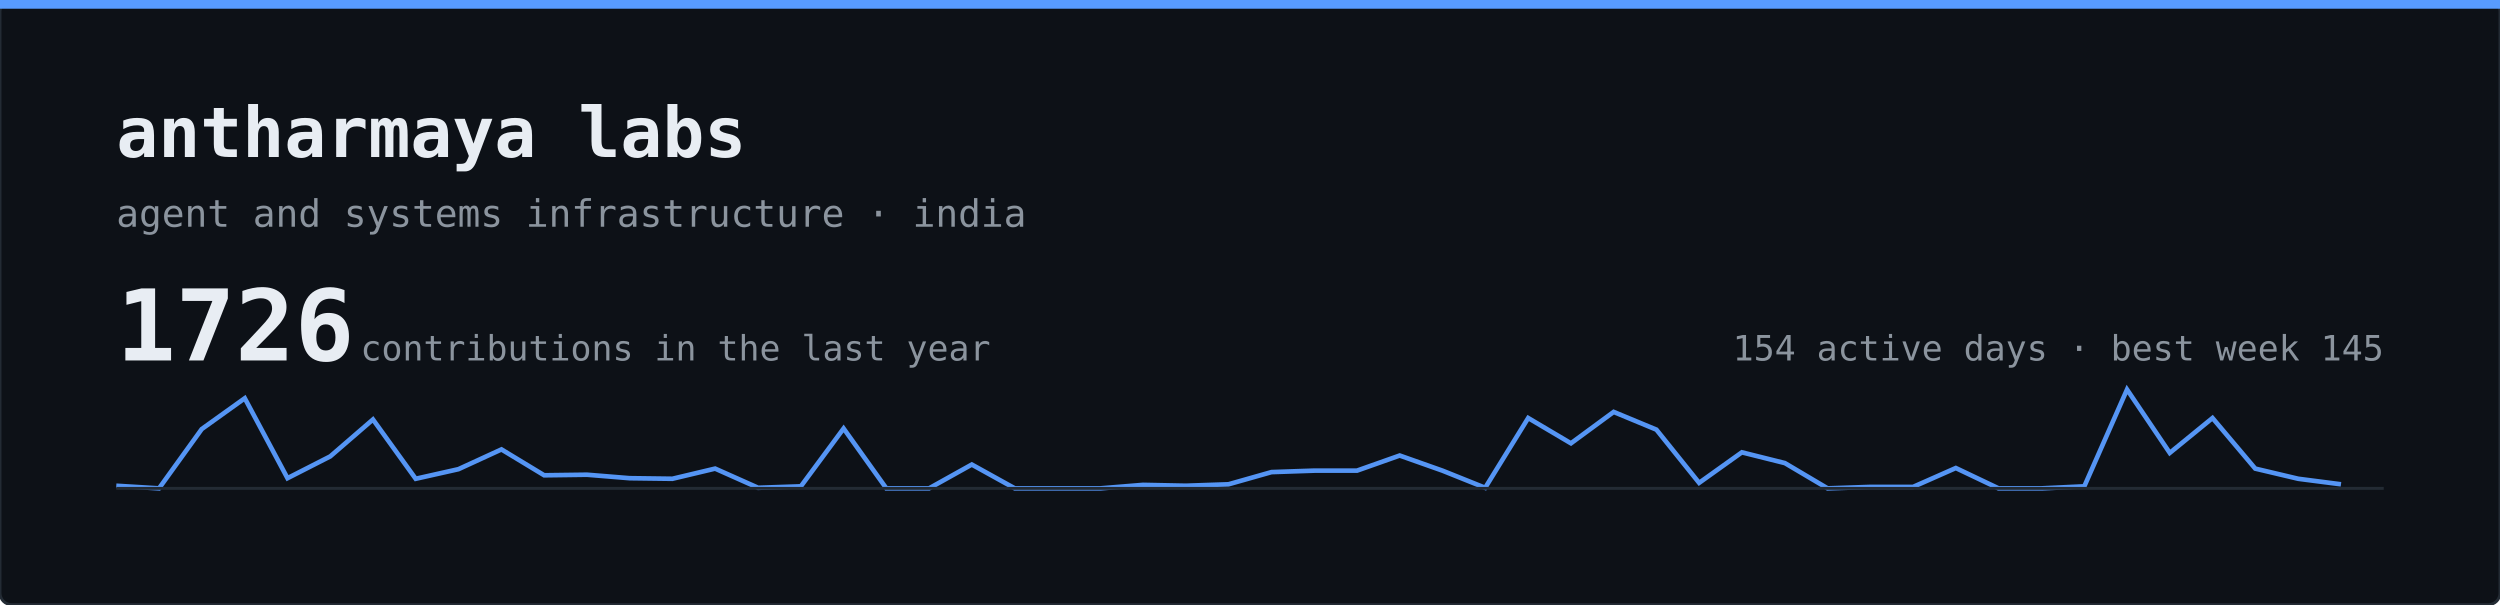
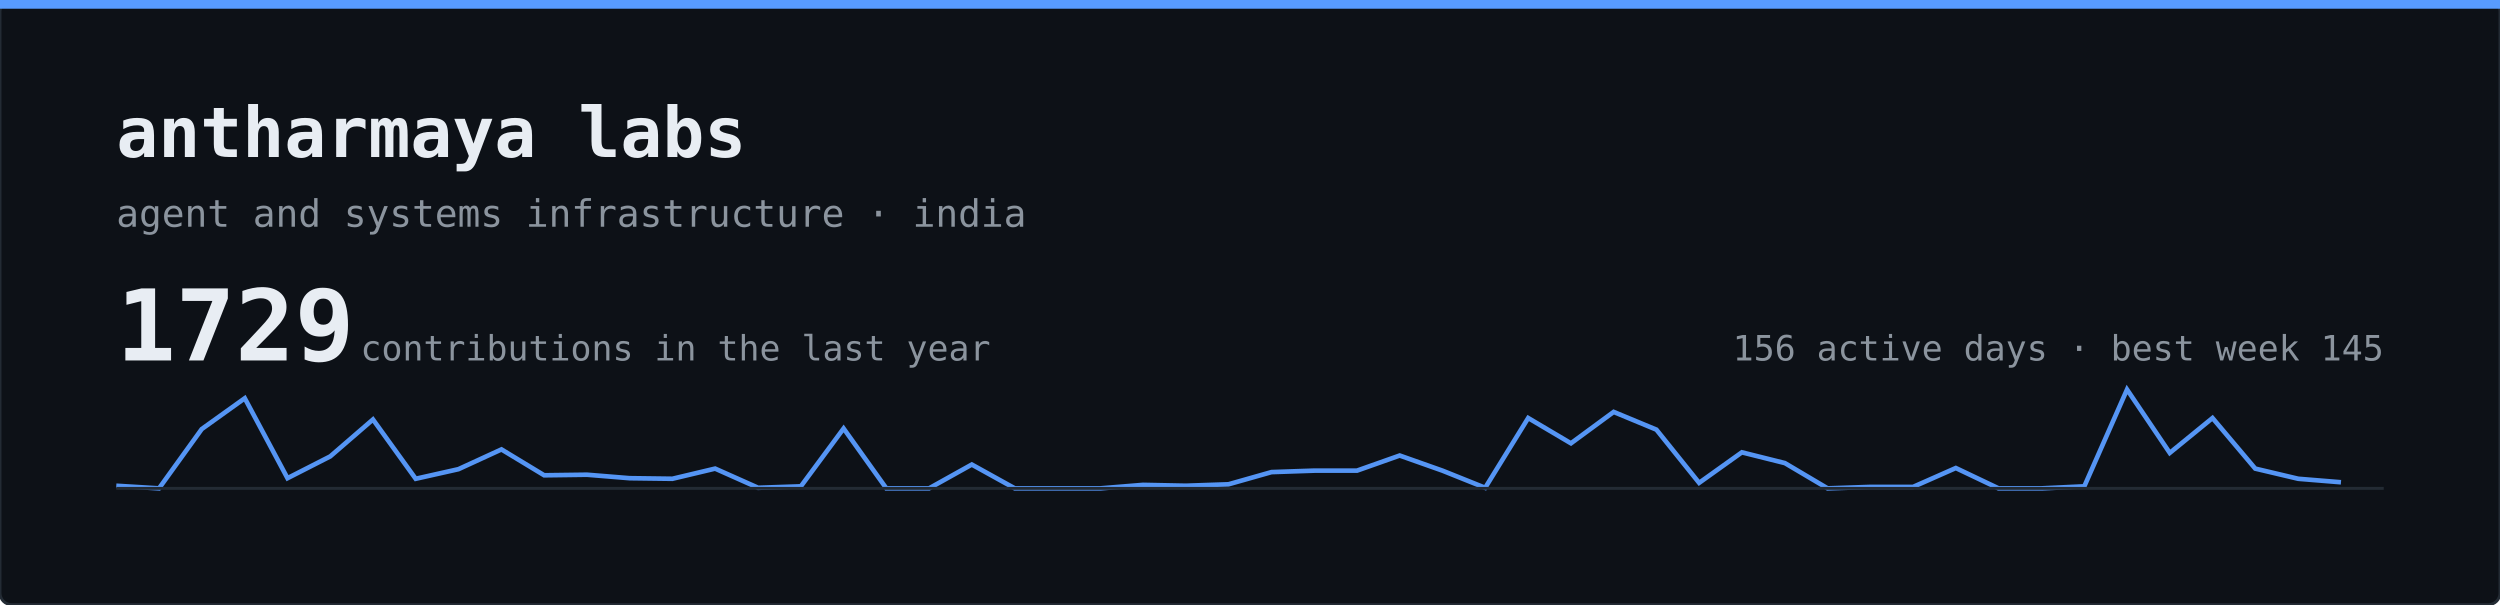
- <svg xmlns="http://www.w3.org/2000/svg" width="860" height="208" viewBox="0 0 860 208" role="img" aria-label="antharmaya labs. 1726 contributions in the last year.">
+ <svg xmlns="http://www.w3.org/2000/svg" width="860" height="208" viewBox="0 0 860 208" role="img" aria-label="antharmaya labs. 1729 contributions in the last year.">
  <rect width="860" height="208" rx="4" fill="#0d1117" stroke="#232b34" stroke-width="1" />
  <rect width="860" height="3" fill="#589bff" />
  <text x="40" y="54" font-family="ui-monospace,SFMono-Regular,'SF Mono','JetBrains Mono',Menlo,Consolas,'DejaVu Sans Mono',monospace" font-size="24" font-weight="700" fill="#e8edf3">antharmaya labs</text>
  <text x="40" y="78" font-family="ui-monospace,SFMono-Regular,'SF Mono','JetBrains Mono',Menlo,Consolas,'DejaVu Sans Mono',monospace" font-size="13" fill="#8b949e">agent and systems infrastructure · india</text>
-   <text x="40" y="124" font-family="ui-monospace,SFMono-Regular,'SF Mono','JetBrains Mono',Menlo,Consolas,'DejaVu Sans Mono',monospace" font-size="34" font-weight="700" fill="#e8edf3">1726</text>
+   <text x="40" y="124" font-family="ui-monospace,SFMono-Regular,'SF Mono','JetBrains Mono',Menlo,Consolas,'DejaVu Sans Mono',monospace" font-size="34" font-weight="700" fill="#e8edf3">1729</text>
  <text x="124" y="124" font-family="ui-monospace,SFMono-Regular,'SF Mono','JetBrains Mono',Menlo,Consolas,'DejaVu Sans Mono',monospace" font-size="12" fill="#8b949e">contributions in the last year</text>
-   <text x="820" y="124" font-family="ui-monospace,SFMono-Regular,'SF Mono','JetBrains Mono',Menlo,Consolas,'DejaVu Sans Mono',monospace" font-size="12" fill="#8b949e" text-anchor="end">154 active days  ·  best week 145</text>
-   <polyline points="40.0,167.1 54.7,168.0 69.4,147.6 84.2,137.0 98.9,164.5 113.6,157.0 128.3,144.3 143.0,164.7 157.7,161.4 172.5,154.6 187.2,163.5 201.9,163.3 216.6,164.5 231.3,164.7 246.0,161.2 260.8,167.8 275.5,167.3 290.2,147.4 304.9,168.0 319.6,168.0 334.3,159.8 349.1,168.0 363.8,168.0 378.5,168.0 393.2,166.8 407.9,167.1 422.6,166.6 437.4,162.4 452.1,161.9 466.8,161.9 481.5,156.7 496.2,161.9 510.9,167.8 525.7,143.8 540.4,152.5 555.1,141.7 569.8,147.8 584.5,166.1 599.2,155.6 614.0,159.3 628.7,168.0 643.4,167.5 658.1,167.5 672.8,161.0 687.5,168.0 702.3,168.0 717.0,167.3 731.7,134.0 746.4,155.8 761.1,143.8 775.8,161.2 790.6,164.7 805.3,166.6" fill="none" stroke="#589bff" stroke-width="1.6" opacity="0.95" />
+   <text x="820" y="124" font-family="ui-monospace,SFMono-Regular,'SF Mono','JetBrains Mono',Menlo,Consolas,'DejaVu Sans Mono',monospace" font-size="12" fill="#8b949e" text-anchor="end">156 active days  ·  best week 145</text>
+   <polyline points="40.0,167.1 54.7,168.0 69.4,147.6 84.2,137.0 98.9,164.5 113.6,157.0 128.3,144.3 143.0,164.7 157.7,161.4 172.5,154.6 187.2,163.5 201.9,163.3 216.6,164.5 231.3,164.7 246.0,161.2 260.8,167.8 275.5,167.3 290.2,147.4 304.9,168.0 319.6,168.0 334.3,159.8 349.1,168.0 363.8,168.0 378.5,168.0 393.2,166.8 407.9,167.1 422.6,166.6 437.4,162.4 452.1,161.9 466.8,161.9 481.5,156.7 496.2,161.9 510.9,167.8 525.7,143.8 540.4,152.5 555.1,141.7 569.8,147.8 584.5,166.1 599.2,155.6 614.0,159.3 628.7,168.0 643.4,167.5 658.1,167.5 672.8,161.0 687.5,168.0 702.3,168.0 717.0,167.3 731.7,134.0 746.4,155.8 761.1,143.8 775.8,161.2 790.6,164.7 805.3,165.9" fill="none" stroke="#589bff" stroke-width="1.6" opacity="0.95" />
  <line x1="40" y1="168" x2="820" y2="168" stroke="#232b34" stroke-width="1" />
</svg>
